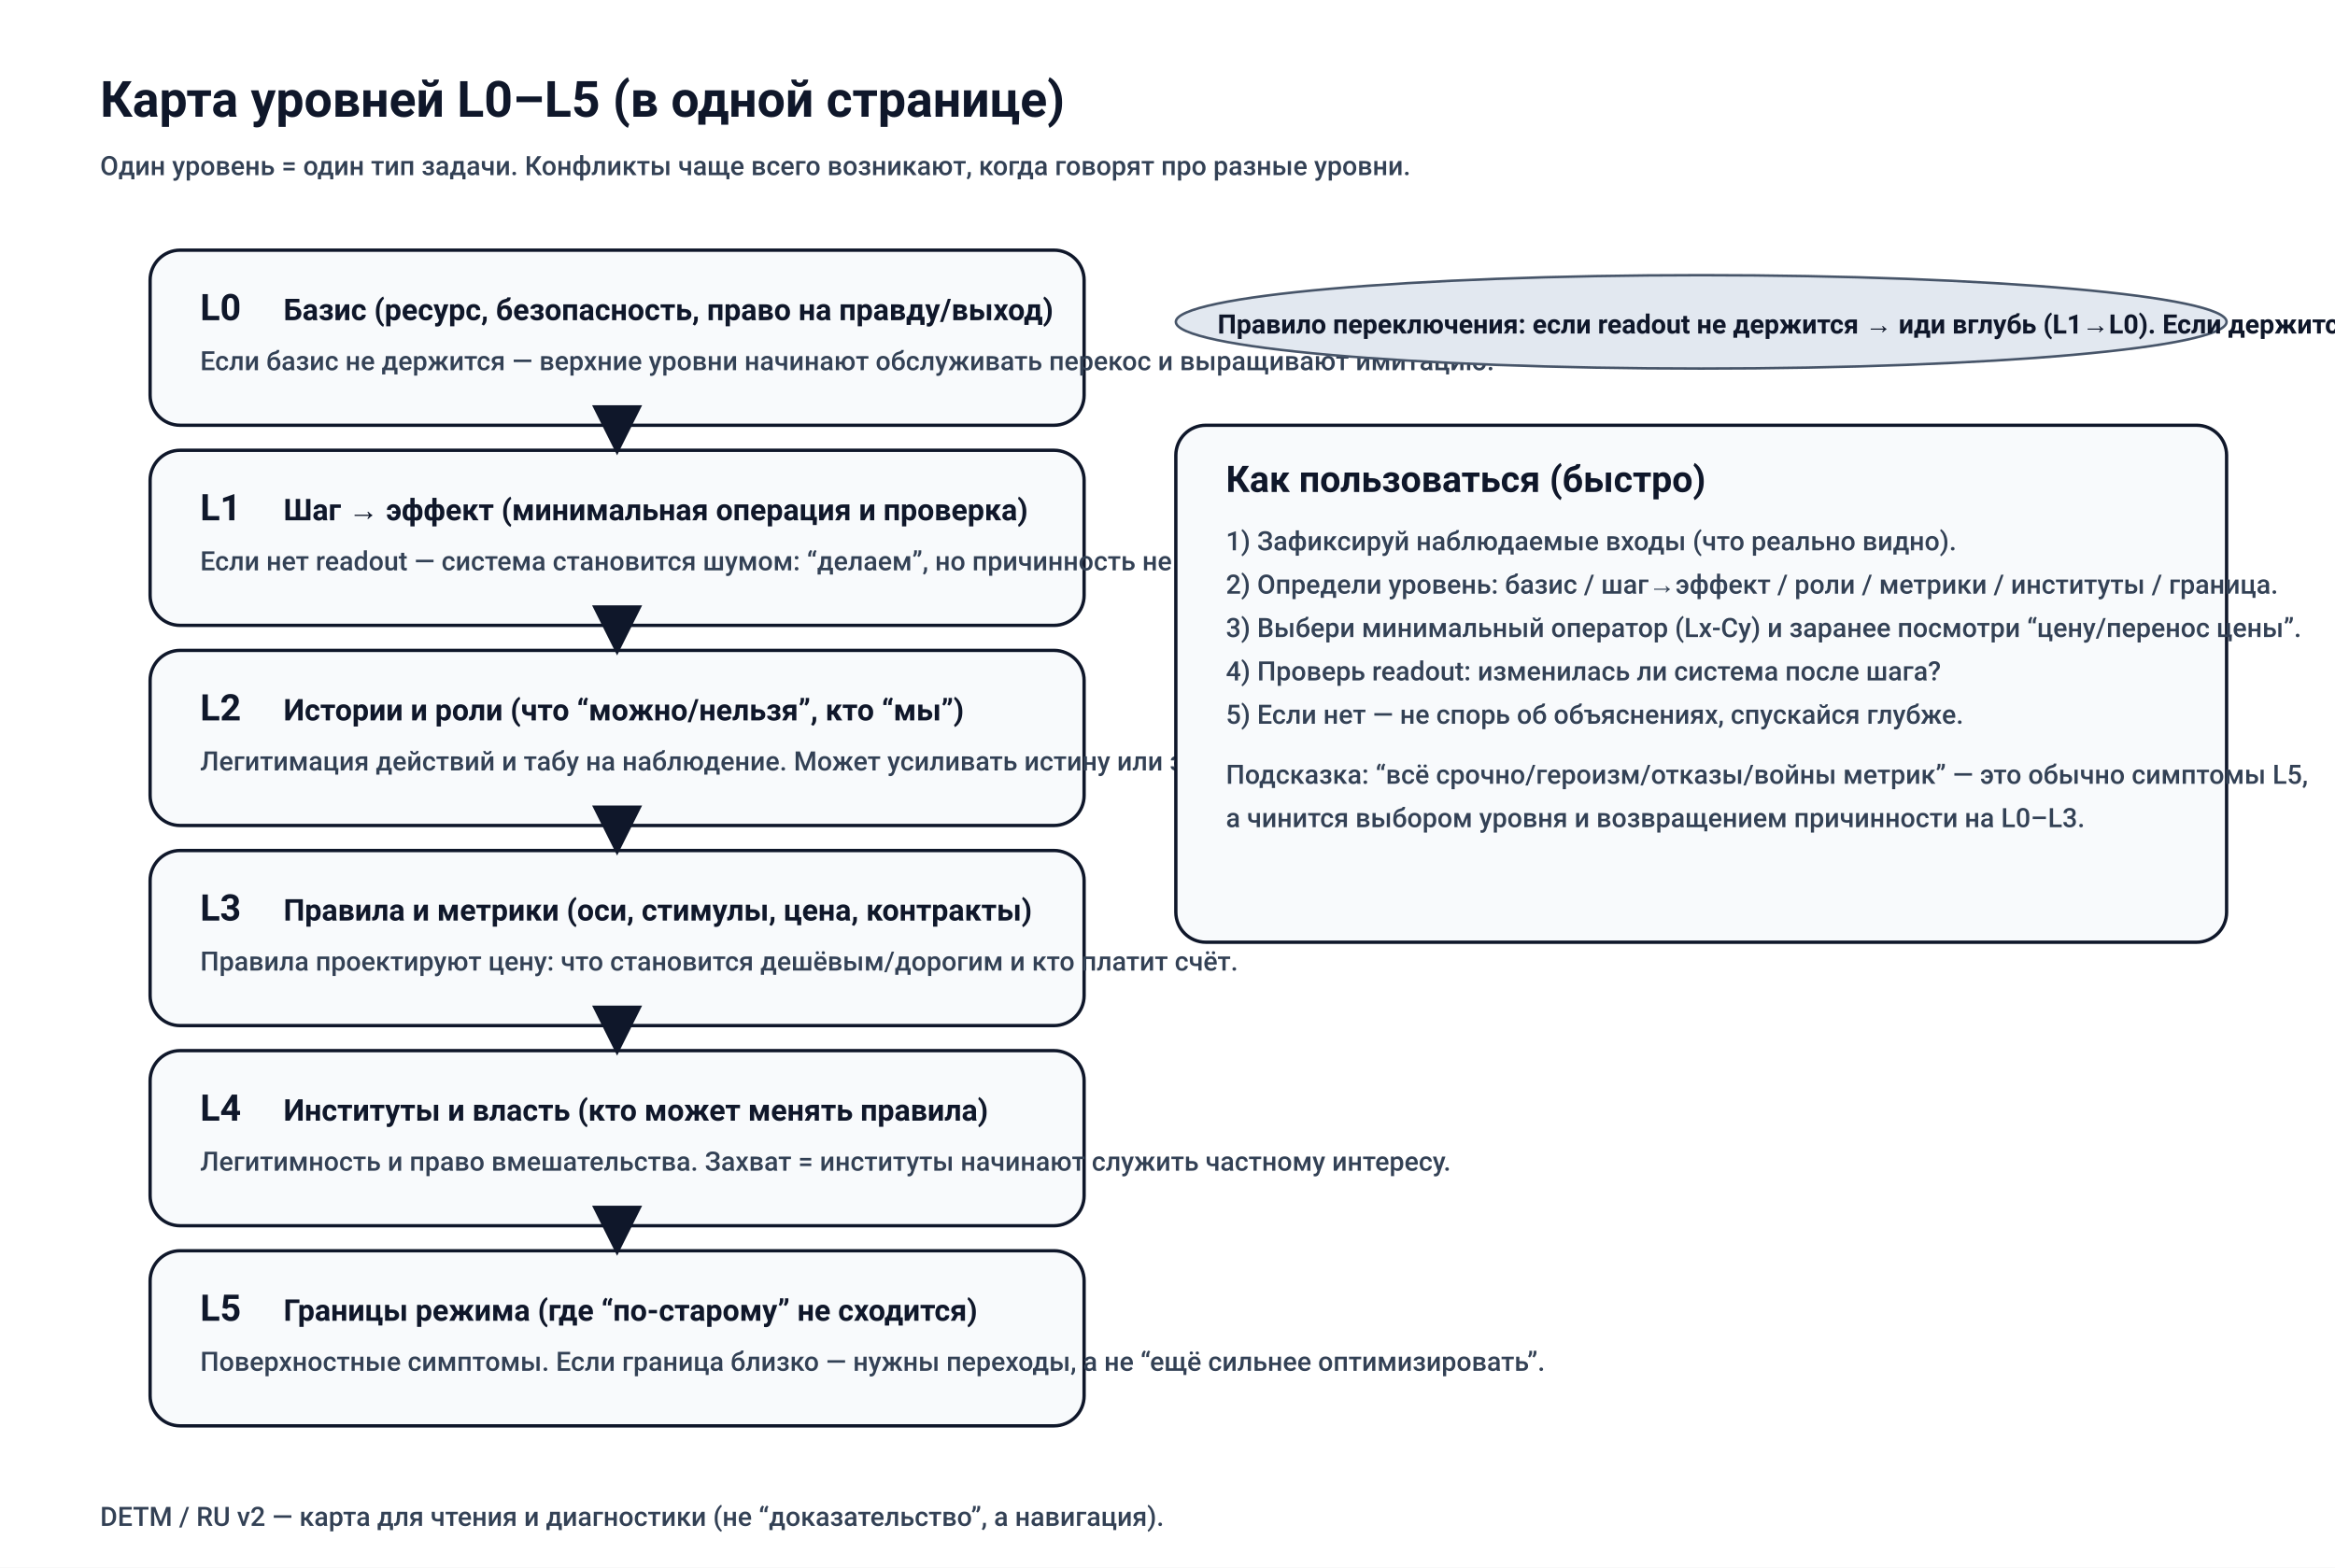
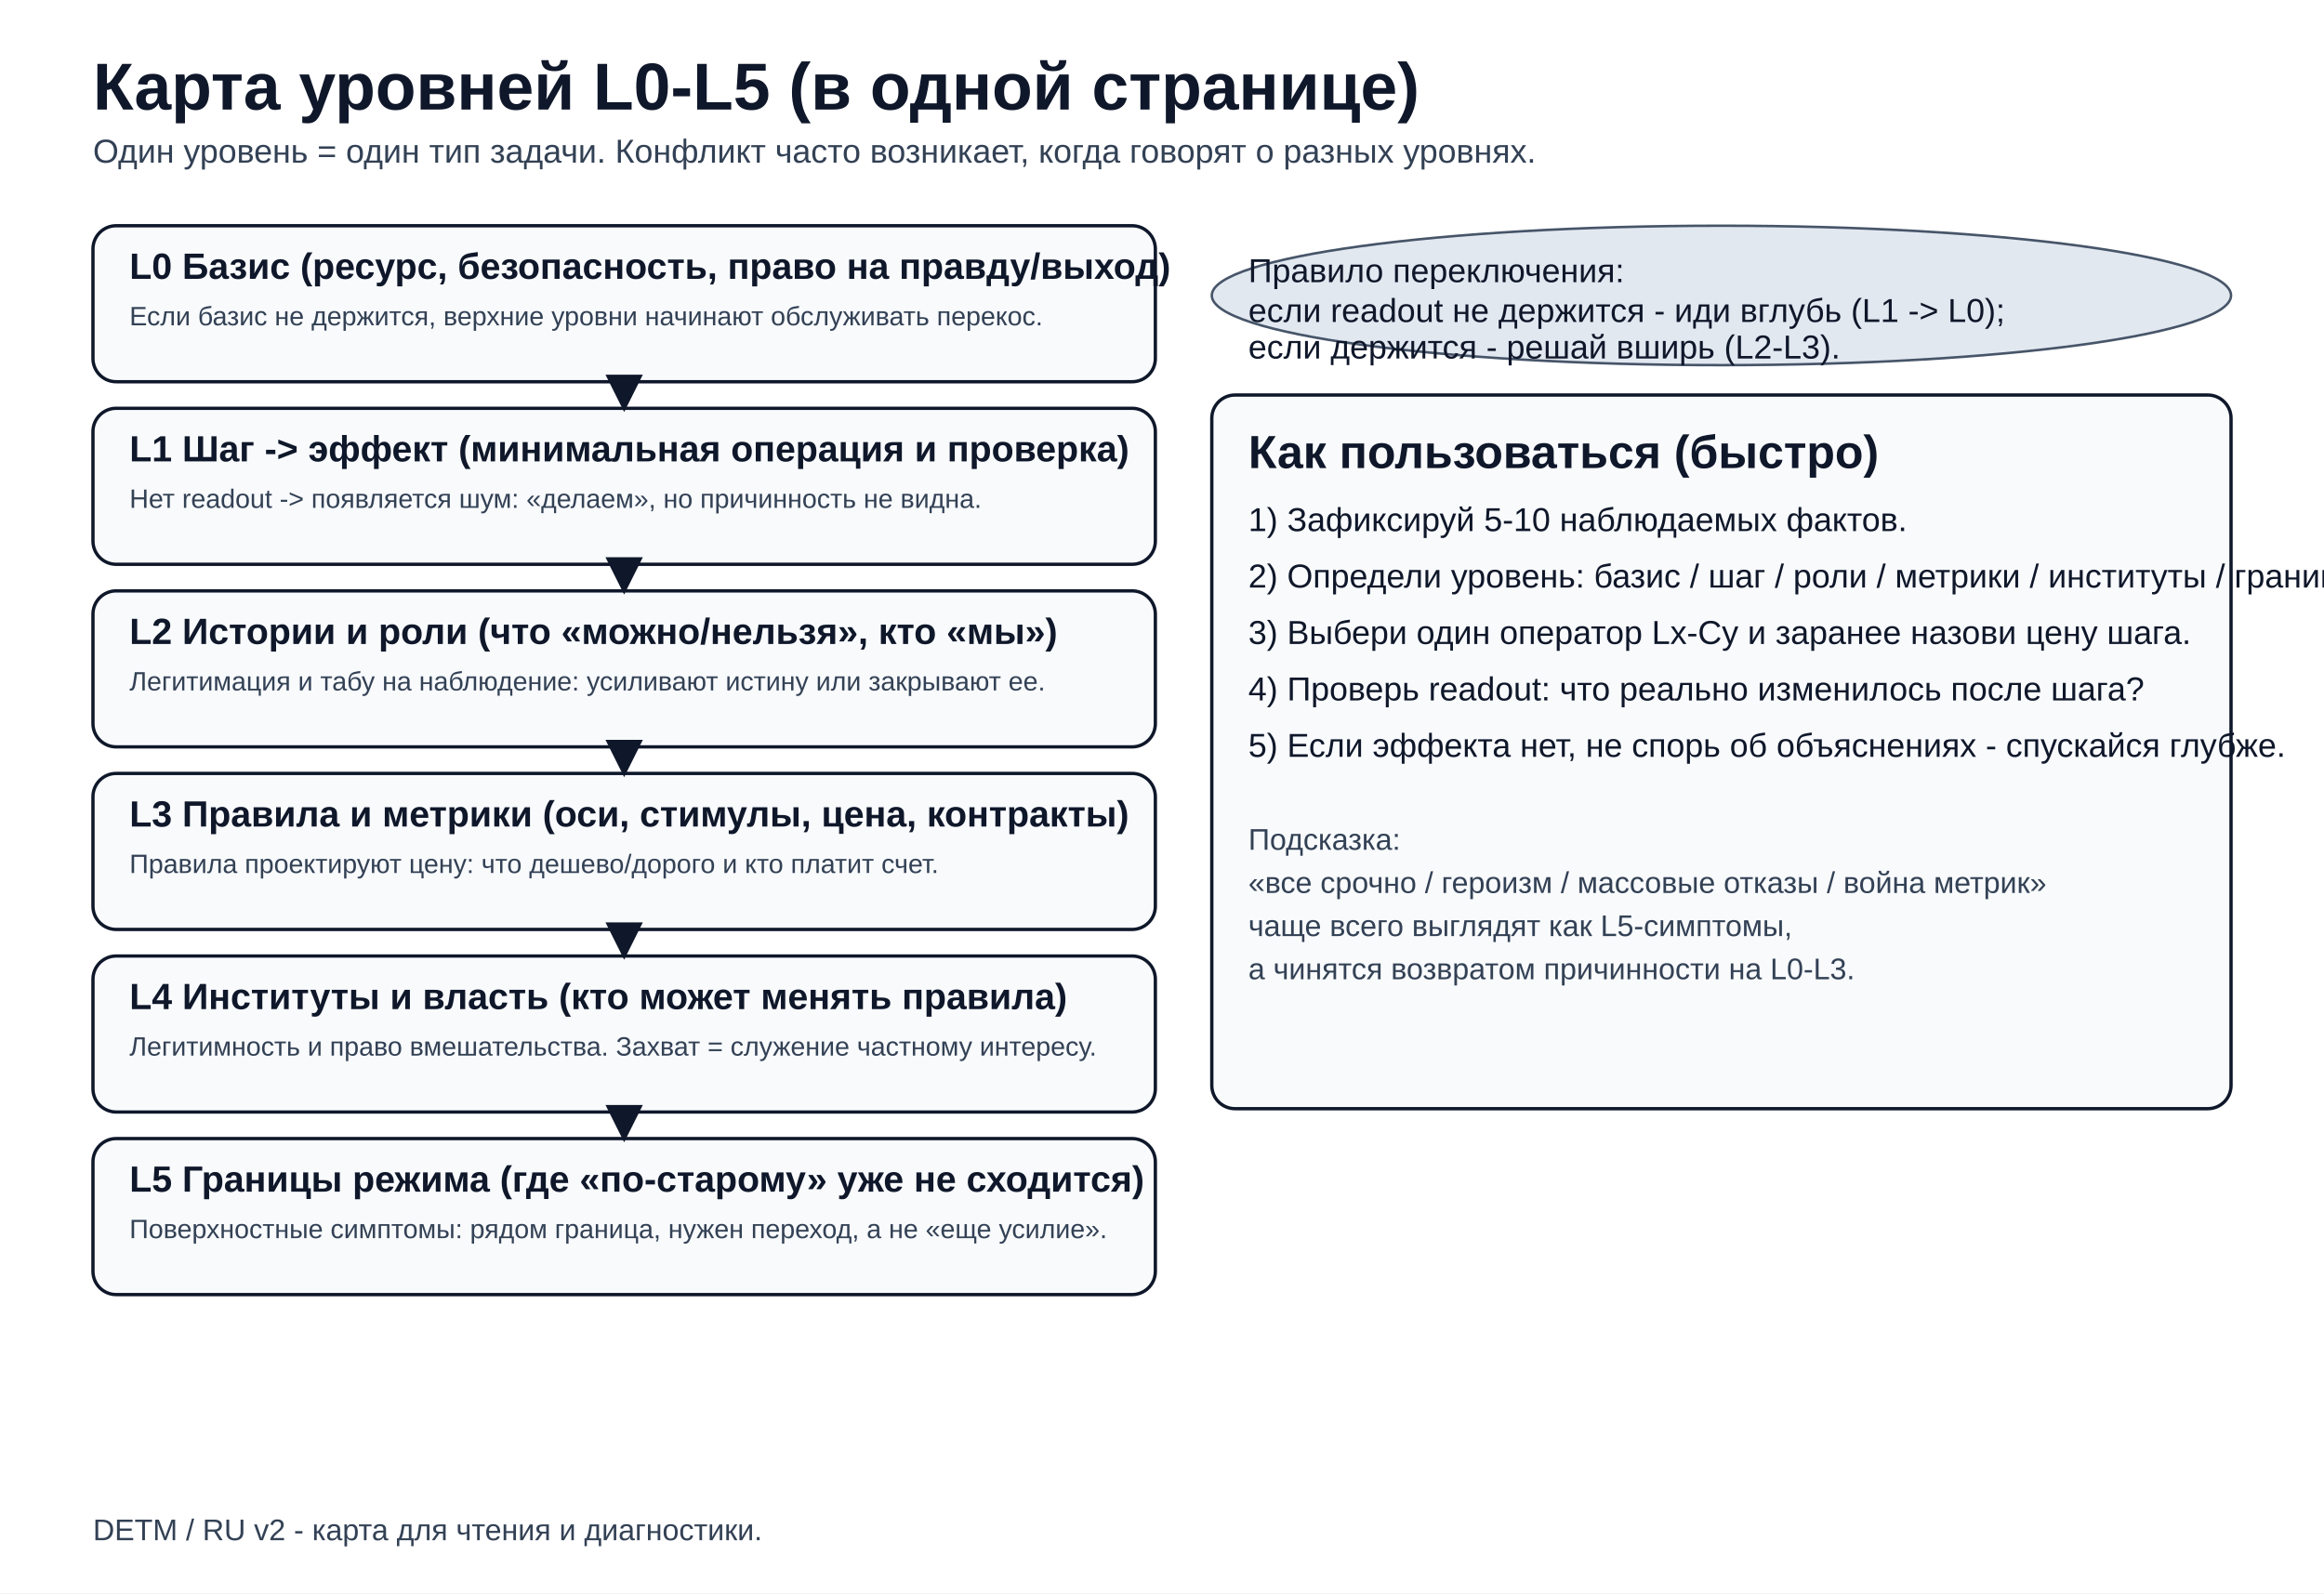
- <svg xmlns="http://www.w3.org/2000/svg" width="1400" height="940" viewBox="0 0 1400 940">
+ <svg xmlns="http://www.w3.org/2000/svg" width="1400" height="960" viewBox="0 0 1400 960">
  <defs>
    <style>
      .bg { fill: #ffffff; }
-       .box { fill: #f8fafc; stroke: #0f172a; stroke-width: 2; rx: 18; }
-       .title { font: 700 30px ui-sans-serif, system-ui, -apple-system, Segoe UI, Roboto, Arial; fill: #0f172a; }
-       .muted { font: 500 16px ui-sans-serif, system-ui, -apple-system, Segoe UI, Roboto, Arial; fill: #334155; }
-       .h { font: 700 22px ui-sans-serif, system-ui, -apple-system, Segoe UI, Roboto, Arial; fill: #0f172a; }
-       .t { font: 600 18px ui-sans-serif, system-ui, -apple-system, Segoe UI, Roboto, Arial; fill: #0f172a; }
-       .arrow { stroke: #0f172a; stroke-width: 3; fill: none; marker-end: url(#m); }
+       .title { font-family: Arial, sans-serif; font-size: 40px; font-weight: 700; fill: #0f172a; }
+       .sub { font-family: Arial, sans-serif; font-size: 20px; font-weight: 400; fill: #334155; }
+       .box { fill: #f8fafc; stroke: #0f172a; stroke-width: 2; rx: 14; }
+       .h { font-family: Arial, sans-serif; font-size: 22px; font-weight: 700; fill: #0f172a; }
+       .t { font-family: Arial, sans-serif; font-size: 16px; font-weight: 400; fill: #334155; }
+       .cardh { font-family: Arial, sans-serif; font-size: 28px; font-weight: 700; fill: #0f172a; }
+       .cardt { font-family: Arial, sans-serif; font-size: 20px; font-weight: 400; fill: #0f172a; }
+       .muted { font-family: Arial, sans-serif; font-size: 18px; font-weight: 400; fill: #334155; }
      .pill { fill: #e2e8f0; stroke: #475569; stroke-width: 1.5; rx: 999; }
-       .pilltext { font: 600 16px ui-sans-serif, system-ui, -apple-system, Segoe UI, Roboto, Arial; fill: #0f172a; }
+       .arrow { stroke: #0f172a; stroke-width: 2.5; fill: none; marker-end: url(#m); }
    </style>
-     <marker id="m" viewBox="0 0 10 10" refX="9" refY="5" markerWidth="10" markerHeight="10" orient="auto-start-reverse">
+     <marker id="m" viewBox="0 0 10 10" refX="9" refY="5" markerWidth="9" markerHeight="9" orient="auto-start-reverse">
      <path d="M 0 0 L 10 5 L 0 10 z" fill="#0f172a" />
    </marker>
  </defs>
-   <rect class="bg" x="0" y="0" width="1400" height="940" />
-   <text class="title" x="60" y="70">Карта уровней L0–L5 (в одной странице)</text>
-   <text class="muted" x="60" y="105">Один уровень = один тип задачи. Конфликты чаще всего возникают, когда говорят про разные уровни.</text>
-   <rect class="box" x="90" y="150" width="560" height="105" />
-   <rect class="box" x="90" y="270" width="560" height="105" />
-   <rect class="box" x="90" y="390" width="560" height="105" />
-   <rect class="box" x="90" y="510" width="560" height="105" />
-   <rect class="box" x="90" y="630" width="560" height="105" />
-   <rect class="box" x="90" y="750" width="560" height="105" />
-   <text class="h" x="120" y="192">L0</text>
-   <text class="t" x="170" y="192">Базис (ресурс, безопасность, право на правду/выход)</text>
-   <text class="muted" x="120" y="222">Если базис не держится — верхние уровни начинают обслуживать перекос и выращивают имитацию.</text>
-   <text class="h" x="120" y="312">L1</text>
-   <text class="t" x="170" y="312">Шаг → эффект (минимальная операция и проверка)</text>
-   <text class="muted" x="120" y="342">Если нет readout — система становится шумом: “делаем”, но причинность не наблюдается.</text>
-   <text class="h" x="120" y="432">L2</text>
-   <text class="t" x="170" y="432">Истории и роли (что “можно/нельзя”, кто “мы”)</text>
-   <text class="muted" x="120" y="462">Легитимация действий и табу на наблюдение. Может усиливать истину или защищать легенду.</text>
-   <text class="h" x="120" y="552">L3</text>
-   <text class="t" x="170" y="552">Правила и метрики (оси, стимулы, цена, контракты)</text>
-   <text class="muted" x="120" y="582">Правила проектируют цену: что становится дешёвым/дорогим и кто платит счёт.</text>
-   <text class="h" x="120" y="672">L4</text>
-   <text class="t" x="170" y="672">Институты и власть (кто может менять правила)</text>
-   <text class="muted" x="120" y="702">Легитимность и право вмешательства. Захват = институты начинают служить частному интересу.</text>
-   <text class="h" x="120" y="792">L5</text>
-   <text class="t" x="170" y="792">Границы режима (где “по-старому” не сходится)</text>
-   <text class="muted" x="120" y="822">Поверхностные симптомы. Если граница близко — нужны переходы, а не “ещё сильнее оптимизировать”.</text>
-   <path class="arrow" d="M 370 255 L 370 270" />
-   <path class="arrow" d="M 370 375 L 370 390" />
-   <path class="arrow" d="M 370 495 L 370 510" />
-   <path class="arrow" d="M 370 615 L 370 630" />
-   <path class="arrow" d="M 370 735 L 370 750" />
-   <rect class="pill" x="705" y="165" width="630" height="56" />
-   <text class="pilltext" x="730" y="200">Правило переключения: если readout не держится → иди вглубь (L1→L0). Если держится → ищи вширь (L2–L3).</text>
-   <rect class="box" x="705" y="255" width="630" height="310" />
-   <text class="h" x="735" y="295">Как пользоваться (быстро)</text>
-   <text class="muted" x="735" y="330">1) Зафиксируй наблюдаемые входы (что реально видно).</text>
-   <text class="muted" x="735" y="356">2) Определи уровень: базис / шаг→эффект / роли / метрики / институты / граница.</text>
-   <text class="muted" x="735" y="382">3) Выбери минимальный оператор (Lx-Cy) и заранее посмотри “цену/перенос цены”.</text>
-   <text class="muted" x="735" y="408">4) Проверь readout: изменилась ли система после шага?</text>
-   <text class="muted" x="735" y="434">5) Если нет — не спорь об объяснениях, спускайся глубже.</text>
-   <text class="muted" x="735" y="470">Подсказка: “всё срочно/героизм/отказы/войны метрик” — это обычно симптомы L5,</text>
-   <text class="muted" x="735" y="496">а чинится выбором уровня и возвращением причинности на L0–L3.</text>
-   <text class="muted" x="60" y="915">DETM / RU v2 — карта для чтения и диагностики (не “доказательство”, а навигация).</text>
+   <rect class="bg" x="0" y="0" width="1400" height="960" />
+   <text class="title" x="56" y="66">Карта уровней L0-L5 (в одной странице)</text>
+   <text class="sub" x="56" y="98">Один уровень = один тип задачи. Конфликт часто возникает, когда говорят о разных уровнях.</text>
+   <rect class="box" x="56" y="136" width="640" height="94" />
+   <rect class="box" x="56" y="246" width="640" height="94" />
+   <rect class="box" x="56" y="356" width="640" height="94" />
+   <rect class="box" x="56" y="466" width="640" height="94" />
+   <rect class="box" x="56" y="576" width="640" height="94" />
+   <rect class="box" x="56" y="686" width="640" height="94" />
+   <text class="h" x="78" y="168">L0  Базис (ресурс, безопасность, право на правду/выход)</text>
+   <text class="t" x="78" y="196">Если базис не держится, верхние уровни начинают обслуживать перекос.</text>
+   <text class="h" x="78" y="278">L1  Шаг -&gt; эффект (минимальная операция и проверка)</text>
+   <text class="t" x="78" y="306">Нет readout -&gt; появляется шум: «делаем», но причинность не видна.</text>
+   <text class="h" x="78" y="388">L2  Истории и роли (что «можно/нельзя», кто «мы»)</text>
+   <text class="t" x="78" y="416">Легитимация и табу на наблюдение: усиливают истину или закрывают ее.</text>
+   <text class="h" x="78" y="498">L3  Правила и метрики (оси, стимулы, цена, контракты)</text>
+   <text class="t" x="78" y="526">Правила проектируют цену: что дешево/дорого и кто платит счет.</text>
+   <text class="h" x="78" y="608">L4  Институты и власть (кто может менять правила)</text>
+   <text class="t" x="78" y="636">Легитимность и право вмешательства. Захват = служение частному интересу.</text>
+   <text class="h" x="78" y="718">L5  Границы режима (где «по-старому» уже не сходится)</text>
+   <text class="t" x="78" y="746">Поверхностные симптомы: рядом граница, нужен переход, а не «еще усилие».</text>
+   <path class="arrow" d="M 376 230 L 376 246" />
+   <path class="arrow" d="M 376 340 L 376 356" />
+   <path class="arrow" d="M 376 450 L 376 466" />
+   <path class="arrow" d="M 376 560 L 376 576" />
+   <path class="arrow" d="M 376 670 L 376 686" />
+   <rect class="pill" x="730" y="136" width="614" height="84" />
+   <text class="cardt" x="752" y="170">Правило переключения:</text>
+   <text class="cardt" x="752" y="194">если readout не держится - иди вглубь (L1 -&gt; L0);</text>
+   <text class="cardt" x="752" y="216">если держится - решай вширь (L2-L3).</text>
+   <rect class="box" x="730" y="238" width="614" height="430" />
+   <text class="cardh" x="752" y="282">Как пользоваться (быстро)</text>
+   <text class="cardt" x="752" y="320">1) Зафиксируй 5-10 наблюдаемых фактов.</text>
+   <text class="cardt" x="752" y="354">2) Определи уровень: базис / шаг / роли / метрики / институты / граница.</text>
+   <text class="cardt" x="752" y="388">3) Выбери один оператор Lx-Cy и заранее назови цену шага.</text>
+   <text class="cardt" x="752" y="422">4) Проверь readout: что реально изменилось после шага?</text>
+   <text class="cardt" x="752" y="456">5) Если эффекта нет, не спорь об объяснениях - спускайся глубже.</text>
+   <text class="muted" x="752" y="512">Подсказка:</text>
+   <text class="muted" x="752" y="538">«все срочно / героизм / массовые отказы / война метрик»</text>
+   <text class="muted" x="752" y="564">чаще всего выглядят как L5-симптомы,</text>
+   <text class="muted" x="752" y="590">а чинятся возвратом причинности на L0-L3.</text>
+   <text class="muted" x="56" y="928">DETM / RU v2 - карта для чтения и диагностики.</text>
</svg>
